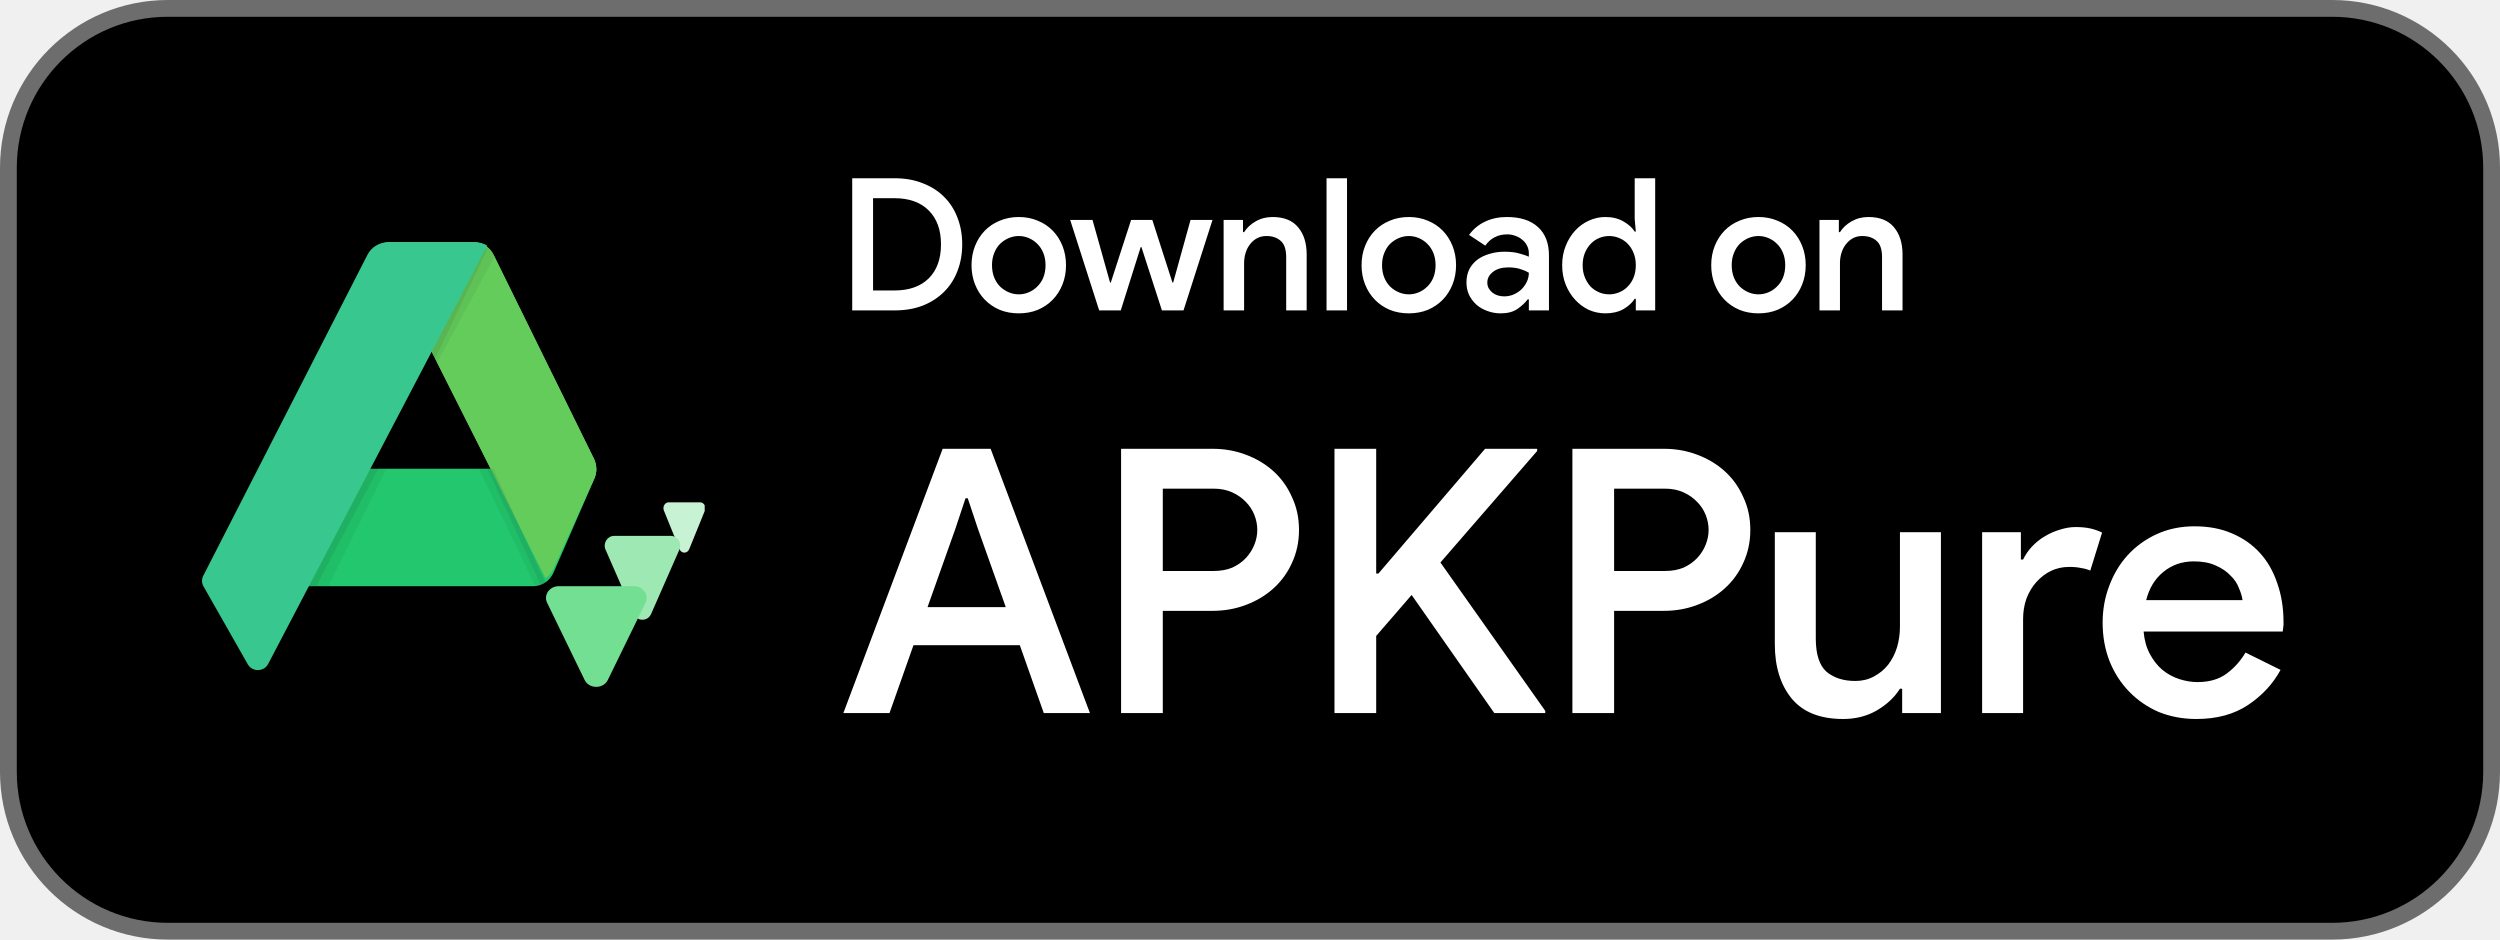
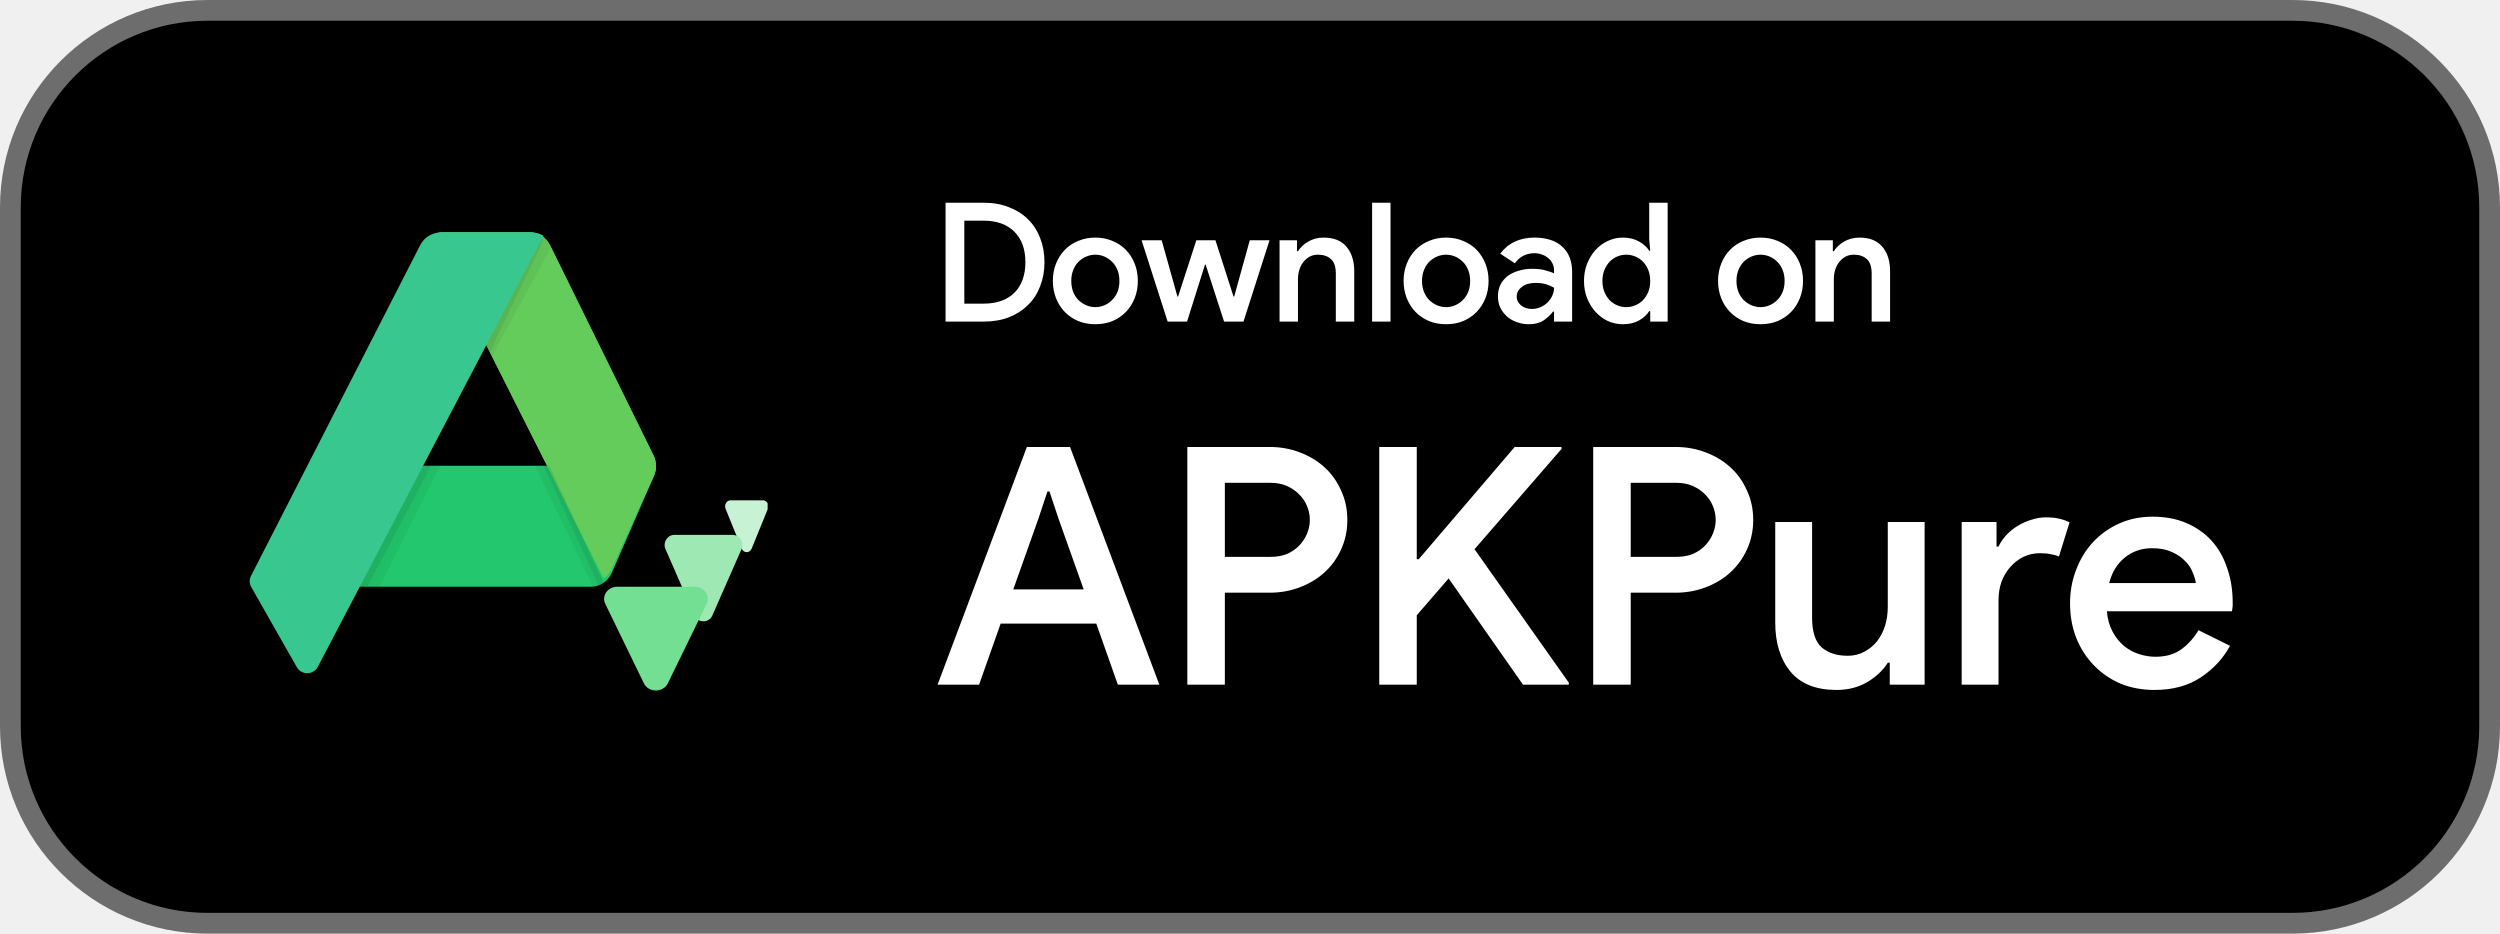
- <svg xmlns="http://www.w3.org/2000/svg" width="298" height="112" viewBox="0 0 298 112" fill="none">
-   <rect x="1" y="1" width="296" height="110" rx="19" fill="black" />
-   <rect x="1" y="1" width="296" height="110" rx="19" stroke="#6D6D6D" stroke-width="2" />
+ <svg xmlns="http://www.w3.org/2000/svg" width="241" height="90" viewBox="0 0 241 90" fill="none">
+   <rect x="1" y="1" width="239" height="88" rx="19" fill="black" />
+   <rect x="1" y="1" width="239" height="88" rx="19" stroke="#6D6D6D" stroke-width="2" />
  <g clip-path="url(#clip0_1_682)">
-     <path d="M65.983 68.247L70.858 57.052C71.012 56.677 71.09 56.275 71.08 55.875H58.412H34.081V69.875H63.564C64.604 69.875 65.549 69.238 65.983 68.247Z" fill="#23C76D" />
-     <path d="M58.461 55.831L65.034 68.875C65.399 68.635 65.689 68.293 65.904 67.895L70.848 56.995C71.173 56.258 71.158 55.412 70.803 54.689L58.83 30.366C58.493 29.681 57.892 29.185 57.189 28.98C56.954 28.911 56.709 28.875 56.458 28.875H46.47C45.97 28.875 45.491 29.019 45.081 29.275L58.461 55.831Z" fill="#63CC5B" />
-     <path d="M58.461 55.831L65.034 68.875C65.399 68.635 65.689 68.293 65.904 67.895L70.848 56.995C71.173 56.258 71.158 55.412 70.803 54.689L58.83 30.366C58.493 29.681 57.892 29.185 57.189 28.98C56.954 28.911 56.709 28.875 56.458 28.875H46.47C45.97 28.875 45.491 29.019 45.081 29.275L58.461 55.831Z" fill="#63CC5B" />
-     <path opacity="0.05" d="M58.563 55.875H57.081L63.819 69.875C64.277 69.846 64.707 69.686 65.081 69.435L58.563 55.875Z" fill="#030000" />
-     <path opacity="0.07" d="M58.794 55.875H58.081L64.518 69.875C64.719 69.8 64.904 69.691 65.081 69.565L58.794 55.875Z" fill="#030000" />
-     <path d="M81 65.461L79.137 60.862C78.95 60.398 79.256 59.875 79.713 59.875H83.448C83.907 59.875 84.213 60.4 84.024 60.863L82.153 65.462C81.929 66.013 81.222 66.013 81 65.461Z" fill="#C7F2D4" />
-     <path d="M75.534 73.185L72.182 65.521C71.844 64.748 72.394 63.875 73.22 63.875H79.942C80.768 63.875 81.319 64.751 80.979 65.523L77.611 73.188C77.206 74.105 75.935 74.104 75.534 73.185Z" fill="#9EE8B3" />
-     <path d="M69.685 81.047L65.216 71.85C64.765 70.923 65.5 69.875 66.6 69.875H75.562C76.664 69.875 77.398 70.926 76.945 71.852L72.453 81.05C71.914 82.151 70.221 82.15 69.685 81.047Z" fill="#73DF92" />
-     <path opacity="0.05" d="M57.277 28.967C57.054 28.907 56.818 28.883 56.58 28.875L50.081 40.824L51.739 43.875L59.081 30.364C58.703 29.676 58.047 29.175 57.277 28.967Z" fill="#030000" />
-     <path opacity="0.07" d="M56.339 28.875L56.02 29.544H56.246C56.402 29.544 56.555 29.564 56.703 29.604L51.081 41.374L51.798 42.875L58.081 29.724C57.768 29.37 57.38 29.102 56.943 28.968C56.749 28.906 56.545 28.884 56.339 28.875Z" fill="#030000" />
-     <path opacity="0.05" d="M46.081 55.875H43.031L36.081 69.875H39.13L46.081 55.875Z" fill="#030000" />
-     <path opacity="0.07" d="M45.081 55.875H43.462L36.081 69.875H37.7L45.081 55.875Z" fill="#030000" />
-     <path d="M56.639 28.875H46.268C45.224 28.875 44.271 29.451 43.804 30.364L24.227 68.633C24.023 69.031 24.034 69.501 24.254 69.89L29.536 79.183C30.068 80.12 31.449 80.1 31.958 79.155L58.081 29.275C57.655 29.019 57.158 28.875 56.639 28.875Z" fill="#38C78F" />
+     <path d="M58.986 55.206L63.048 45.877C63.177 45.564 63.241 45.229 63.233 44.896H52.677H32.401V56.562H56.97C57.837 56.562 58.624 56.032 58.986 55.206Z" fill="#23C76D" />
+     <path d="M52.718 44.859L58.195 55.729C58.499 55.529 58.741 55.244 58.92 54.913L63.04 45.83C63.311 45.215 63.299 44.51 63.002 43.908L53.025 23.638C52.744 23.067 52.243 22.654 51.657 22.483C51.462 22.426 51.257 22.396 51.048 22.396H42.725C42.308 22.396 41.909 22.516 41.568 22.729L52.718 44.859Z" fill="#63CC5B" />
+     <path d="M52.718 44.859L58.195 55.729C58.499 55.529 58.741 55.244 58.92 54.913L63.04 45.83C63.311 45.215 63.299 44.51 63.002 43.908L53.025 23.638C52.744 23.067 52.243 22.654 51.657 22.483C51.462 22.426 51.257 22.396 51.048 22.396H42.725C42.308 22.396 41.909 22.516 41.568 22.729L52.718 44.859Z" fill="#63CC5B" />
+     <path opacity="0.05" d="M52.803 44.896H51.568L57.183 56.562C57.564 56.538 57.922 56.405 58.234 56.196L52.803 44.896Z" fill="#030000" />
+     <path opacity="0.07" d="M52.995 44.896H52.401L57.765 56.562C57.932 56.5 58.087 56.409 58.234 56.304L52.995 44.896Z" fill="#030000" />
+     <path d="M71.5 52.884L69.948 49.052C69.791 48.665 70.046 48.229 70.428 48.229H73.54C73.922 48.229 74.178 48.667 74.02 49.053L72.461 52.885C72.274 53.344 71.685 53.344 71.5 52.884Z" fill="#C7F2D4" />
+     <path d="M66.945 59.321L64.152 52.934C63.87 52.29 64.329 51.562 65.016 51.562H70.618C71.307 51.562 71.766 52.292 71.483 52.936L68.675 59.323C68.338 60.088 67.279 60.086 66.945 59.321Z" fill="#9EE8B3" />
+     <path d="M62.071 65.873L58.346 58.208C57.971 57.436 58.583 56.562 59.5 56.562H66.969C67.886 56.562 68.499 57.438 68.121 58.21L64.377 65.875C63.929 66.793 62.517 66.791 62.071 65.873Z" fill="#73DF92" />
+     <path opacity="0.05" d="M51.731 22.472C51.545 22.422 51.348 22.403 51.15 22.396L45.734 32.353L47.116 34.896L53.234 23.637C52.919 23.063 52.373 22.646 51.731 22.472Z" fill="#030000" />
+     <path opacity="0.07" d="M50.949 22.396L50.684 22.953H50.872C51.002 22.953 51.129 22.97 51.252 23.003L46.568 32.812L47.165 34.062L52.401 23.103C52.14 22.808 51.817 22.585 51.452 22.473C51.291 22.422 51.121 22.404 50.949 22.396Z" fill="#030000" />
+     <path opacity="0.05" d="M42.401 44.896H39.859L34.068 56.562H36.608L42.401 44.896Z" fill="#030000" />
+     <path opacity="0.07" d="M41.568 44.896H40.218L34.068 56.562H35.417L41.568 44.896Z" fill="#030000" />
+     <path d="M51.199 22.396H42.557C41.687 22.396 40.892 22.876 40.503 23.637L24.189 55.528C24.019 55.859 24.028 56.251 24.212 56.575L28.613 64.319C29.056 65.1 30.208 65.083 30.631 64.296L52.401 22.729C52.046 22.516 51.632 22.396 51.199 22.396Z" fill="#38C78F" />
  </g>
-   <path d="M101.584 21.248H106.644C107.891 21.248 109.005 21.446 109.988 21.842C110.985 22.223 111.829 22.759 112.518 23.448C113.222 24.137 113.757 24.966 114.124 25.934C114.505 26.902 114.696 27.965 114.696 29.124C114.696 30.283 114.505 31.346 114.124 32.314C113.757 33.282 113.222 34.111 112.518 34.8C111.829 35.489 110.985 36.032 109.988 36.428C109.005 36.809 107.891 37 106.644 37H101.584V21.248ZM106.6 34.624C108.375 34.624 109.746 34.14 110.714 33.172C111.682 32.204 112.166 30.855 112.166 29.124C112.166 27.408 111.682 26.066 110.714 25.098C109.746 24.115 108.375 23.624 106.6 23.624H104.07V34.624H106.6ZM121.437 25.868C122.259 25.868 123.014 26.015 123.703 26.308C124.393 26.587 124.987 26.983 125.485 27.496C125.984 28.009 126.373 28.618 126.651 29.322C126.93 30.026 127.069 30.789 127.069 31.61C127.069 32.431 126.93 33.194 126.651 33.898C126.373 34.602 125.984 35.211 125.485 35.724C124.987 36.237 124.393 36.641 123.703 36.934C123.014 37.213 122.259 37.352 121.437 37.352C120.616 37.352 119.861 37.213 119.171 36.934C118.482 36.641 117.888 36.237 117.389 35.724C116.891 35.211 116.502 34.602 116.223 33.898C115.945 33.194 115.805 32.431 115.805 31.61C115.805 30.789 115.945 30.026 116.223 29.322C116.502 28.618 116.891 28.009 117.389 27.496C117.888 26.983 118.482 26.587 119.171 26.308C119.861 26.015 120.616 25.868 121.437 25.868ZM121.437 35.086C121.848 35.086 122.244 35.005 122.625 34.844C123.007 34.683 123.344 34.455 123.637 34.162C123.945 33.869 124.187 33.509 124.363 33.084C124.539 32.644 124.627 32.153 124.627 31.61C124.627 31.067 124.539 30.583 124.363 30.158C124.187 29.718 123.945 29.351 123.637 29.058C123.344 28.765 123.007 28.537 122.625 28.376C122.244 28.215 121.848 28.134 121.437 28.134C121.027 28.134 120.631 28.215 120.249 28.376C119.868 28.537 119.523 28.765 119.215 29.058C118.922 29.351 118.687 29.718 118.511 30.158C118.335 30.583 118.247 31.067 118.247 31.61C118.247 32.153 118.335 32.644 118.511 33.084C118.687 33.509 118.922 33.869 119.215 34.162C119.523 34.455 119.868 34.683 120.249 34.844C120.631 35.005 121.027 35.086 121.437 35.086ZM127.567 26.22H130.229L132.319 33.678H132.407L134.827 26.22H137.357L139.755 33.678H139.843L141.911 26.22H144.529L141.075 37H138.501L136.059 29.454H135.971L133.595 37H131.021L127.567 26.22ZM148.165 27.672H148.297C148.62 27.159 149.074 26.733 149.661 26.396C150.262 26.044 150.937 25.868 151.685 25.868C153.049 25.868 154.068 26.279 154.743 27.1C155.418 27.907 155.755 28.985 155.755 30.334V37H153.313V30.664C153.313 29.725 153.093 29.073 152.653 28.706C152.228 28.325 151.663 28.134 150.959 28.134C150.534 28.134 150.16 28.222 149.837 28.398C149.514 28.574 149.236 28.816 149.001 29.124C148.766 29.417 148.59 29.762 148.473 30.158C148.356 30.539 148.297 30.943 148.297 31.368V37H145.855V26.22H148.165V27.672ZM158.123 37V21.248H160.565V37H158.123ZM167.93 25.868C168.751 25.868 169.506 26.015 170.196 26.308C170.885 26.587 171.479 26.983 171.978 27.496C172.476 28.009 172.865 28.618 173.144 29.322C173.422 30.026 173.562 30.789 173.562 31.61C173.562 32.431 173.422 33.194 173.144 33.898C172.865 34.602 172.476 35.211 171.978 35.724C171.479 36.237 170.885 36.641 170.196 36.934C169.506 37.213 168.751 37.352 167.93 37.352C167.108 37.352 166.353 37.213 165.664 36.934C164.974 36.641 164.38 36.237 163.882 35.724C163.383 35.211 162.994 34.602 162.716 33.898C162.437 33.194 162.298 32.431 162.298 31.61C162.298 30.789 162.437 30.026 162.716 29.322C162.994 28.618 163.383 28.009 163.882 27.496C164.38 26.983 164.974 26.587 165.664 26.308C166.353 26.015 167.108 25.868 167.93 25.868ZM167.93 35.086C168.34 35.086 168.736 35.005 169.118 34.844C169.499 34.683 169.836 34.455 170.13 34.162C170.438 33.869 170.68 33.509 170.856 33.084C171.032 32.644 171.12 32.153 171.12 31.61C171.12 31.067 171.032 30.583 170.856 30.158C170.68 29.718 170.438 29.351 170.13 29.058C169.836 28.765 169.499 28.537 169.118 28.376C168.736 28.215 168.34 28.134 167.93 28.134C167.519 28.134 167.123 28.215 166.742 28.376C166.36 28.537 166.016 28.765 165.708 29.058C165.414 29.351 165.18 29.718 165.004 30.158C164.828 30.583 164.74 31.067 164.74 31.61C164.74 32.153 164.828 32.644 165.004 33.084C165.18 33.509 165.414 33.869 165.708 34.162C166.016 34.455 166.36 34.683 166.742 34.844C167.123 35.005 167.519 35.086 167.93 35.086ZM182.238 35.68H182.106C181.783 36.105 181.365 36.494 180.852 36.846C180.338 37.183 179.686 37.352 178.894 37.352C178.322 37.352 177.786 37.257 177.288 37.066C176.789 36.89 176.356 36.641 175.99 36.318C175.623 35.981 175.33 35.592 175.11 35.152C174.904 34.697 174.802 34.199 174.802 33.656C174.802 33.084 174.912 32.571 175.132 32.116C175.366 31.661 175.682 31.28 176.078 30.972C176.488 30.664 176.972 30.429 177.53 30.268C178.087 30.092 178.688 30.004 179.334 30.004C180.052 30.004 180.654 30.077 181.138 30.224C181.622 30.356 181.988 30.481 182.238 30.598V30.18C182.238 29.857 182.164 29.557 182.018 29.278C181.886 28.999 181.695 28.765 181.446 28.574C181.211 28.369 180.94 28.215 180.632 28.112C180.324 27.995 180.001 27.936 179.664 27.936C179.121 27.936 178.63 28.046 178.19 28.266C177.764 28.471 177.383 28.809 177.046 29.278L175.11 28.002C175.623 27.298 176.261 26.77 177.024 26.418C177.786 26.051 178.652 25.868 179.62 25.868C181.218 25.868 182.45 26.264 183.316 27.056C184.196 27.848 184.636 28.977 184.636 30.444V37H182.238V35.68ZM182.238 32.512C181.915 32.321 181.556 32.167 181.16 32.05C180.764 31.933 180.309 31.874 179.796 31.874C179.033 31.874 178.424 32.05 177.97 32.402C177.515 32.754 177.288 33.179 177.288 33.678C177.288 33.942 177.346 34.177 177.464 34.382C177.581 34.573 177.728 34.741 177.904 34.888C178.094 35.035 178.307 35.145 178.542 35.218C178.791 35.291 179.04 35.328 179.29 35.328C179.686 35.328 180.06 35.255 180.412 35.108C180.778 34.947 181.094 34.741 181.358 34.492C181.622 34.228 181.834 33.927 181.996 33.59C182.157 33.253 182.238 32.893 182.238 32.512ZM194.988 35.614H194.856C194.562 36.083 194.115 36.494 193.514 36.846C192.912 37.183 192.194 37.352 191.358 37.352C190.668 37.352 190.008 37.213 189.378 36.934C188.762 36.641 188.219 36.237 187.75 35.724C187.28 35.211 186.906 34.609 186.628 33.92C186.349 33.216 186.21 32.446 186.21 31.61C186.21 30.774 186.349 30.011 186.628 29.322C186.906 28.618 187.28 28.009 187.75 27.496C188.219 26.983 188.762 26.587 189.378 26.308C190.008 26.015 190.668 25.868 191.358 25.868C192.194 25.868 192.912 26.044 193.514 26.396C194.115 26.733 194.562 27.137 194.856 27.606H194.988L194.856 26.11V21.248H197.298V37H194.988V35.614ZM191.82 35.086C192.23 35.086 192.626 35.005 193.008 34.844C193.404 34.683 193.741 34.455 194.02 34.162C194.313 33.869 194.548 33.509 194.724 33.084C194.9 32.644 194.988 32.153 194.988 31.61C194.988 31.067 194.9 30.583 194.724 30.158C194.548 29.718 194.313 29.351 194.02 29.058C193.741 28.765 193.404 28.537 193.008 28.376C192.626 28.215 192.23 28.134 191.82 28.134C191.394 28.134 190.991 28.215 190.61 28.376C190.228 28.537 189.891 28.772 189.598 29.08C189.319 29.373 189.092 29.733 188.916 30.158C188.74 30.583 188.652 31.067 188.652 31.61C188.652 32.153 188.74 32.637 188.916 33.062C189.092 33.487 189.319 33.854 189.598 34.162C189.891 34.455 190.228 34.683 190.61 34.844C190.991 35.005 191.394 35.086 191.82 35.086ZM209.609 25.868C210.431 25.868 211.186 26.015 211.875 26.308C212.565 26.587 213.159 26.983 213.657 27.496C214.156 28.009 214.545 28.618 214.823 29.322C215.102 30.026 215.241 30.789 215.241 31.61C215.241 32.431 215.102 33.194 214.823 33.898C214.545 34.602 214.156 35.211 213.657 35.724C213.159 36.237 212.565 36.641 211.875 36.934C211.186 37.213 210.431 37.352 209.609 37.352C208.788 37.352 208.033 37.213 207.343 36.934C206.654 36.641 206.06 36.237 205.561 35.724C205.063 35.211 204.674 34.602 204.395 33.898C204.117 33.194 203.977 32.431 203.977 31.61C203.977 30.789 204.117 30.026 204.395 29.322C204.674 28.618 205.063 28.009 205.561 27.496C206.06 26.983 206.654 26.587 207.343 26.308C208.033 26.015 208.788 25.868 209.609 25.868ZM209.609 35.086C210.02 35.086 210.416 35.005 210.797 34.844C211.179 34.683 211.516 34.455 211.809 34.162C212.117 33.869 212.359 33.509 212.535 33.084C212.711 32.644 212.799 32.153 212.799 31.61C212.799 31.067 212.711 30.583 212.535 30.158C212.359 29.718 212.117 29.351 211.809 29.058C211.516 28.765 211.179 28.537 210.797 28.376C210.416 28.215 210.02 28.134 209.609 28.134C209.199 28.134 208.803 28.215 208.421 28.376C208.04 28.537 207.695 28.765 207.387 29.058C207.094 29.351 206.859 29.718 206.683 30.158C206.507 30.583 206.419 31.067 206.419 31.61C206.419 32.153 206.507 32.644 206.683 33.084C206.859 33.509 207.094 33.869 207.387 34.162C207.695 34.455 208.04 34.683 208.421 34.844C208.803 35.005 209.199 35.086 209.609 35.086ZM219.192 27.672H219.324C219.647 27.159 220.102 26.733 220.688 26.396C221.29 26.044 221.964 25.868 222.712 25.868C224.076 25.868 225.096 26.279 225.77 27.1C226.445 27.907 226.782 28.985 226.782 30.334V37H224.34V30.664C224.34 29.725 224.12 29.073 223.68 28.706C223.255 28.325 222.69 28.134 221.986 28.134C221.561 28.134 221.187 28.222 220.864 28.398C220.542 28.574 220.263 28.816 220.028 29.124C219.794 29.417 219.618 29.762 219.5 30.158C219.383 30.539 219.324 30.943 219.324 31.368V37H216.882V26.22H219.192V27.672Z" fill="white" />
-   <path d="M112.364 53.496H118.084L129.92 85H124.42L121.56 76.904H108.888L106.028 85H100.528L112.364 53.496ZM119.888 72.372L116.588 63.088L115.356 59.392H115.092L113.86 63.088L110.56 72.372H119.888ZM133.633 85V53.496H144.545C145.953 53.496 147.273 53.731 148.505 54.2C149.766 54.669 150.866 55.329 151.805 56.18C152.744 57.031 153.477 58.057 154.005 59.26C154.562 60.433 154.841 61.739 154.841 63.176C154.841 64.584 154.562 65.889 154.005 67.092C153.477 68.265 152.744 69.277 151.805 70.128C150.866 70.979 149.766 71.639 148.505 72.108C147.273 72.577 145.953 72.812 144.545 72.812H138.605V85H133.633ZM144.677 68.06C145.498 68.06 146.232 67.928 146.877 67.664C147.522 67.371 148.065 66.989 148.505 66.52C148.945 66.051 149.282 65.523 149.517 64.936C149.752 64.349 149.869 63.763 149.869 63.176C149.869 62.56 149.752 61.959 149.517 61.372C149.282 60.785 148.945 60.272 148.505 59.832C148.065 59.363 147.522 58.981 146.877 58.688C146.232 58.395 145.498 58.248 144.677 58.248H138.605V68.06H144.677ZM159.07 53.496H164.042V68.368H164.306L177.022 53.496H183.226V53.76L171.698 67.048L184.194 84.736V85H178.122L168.266 70.92L164.042 75.804V85H159.07V53.496ZM187.43 85V53.496H198.342C199.75 53.496 201.07 53.731 202.302 54.2C203.563 54.669 204.663 55.329 205.602 56.18C206.54 57.031 207.274 58.057 207.802 59.26C208.359 60.433 208.638 61.739 208.638 63.176C208.638 64.584 208.359 65.889 207.802 67.092C207.274 68.265 206.54 69.277 205.602 70.128C204.663 70.979 203.563 71.639 202.302 72.108C201.07 72.577 199.75 72.812 198.342 72.812H192.402V85H187.43ZM198.474 68.06C199.295 68.06 200.028 67.928 200.674 67.664C201.319 67.371 201.862 66.989 202.302 66.52C202.742 66.051 203.079 65.523 203.314 64.936C203.548 64.349 203.666 63.763 203.666 63.176C203.666 62.56 203.548 61.959 203.314 61.372C203.079 60.785 202.742 60.272 202.302 59.832C201.862 59.363 201.319 58.981 200.674 58.688C200.028 58.395 199.295 58.248 198.474 58.248H192.402V68.06H198.474ZM226.738 82.096H226.474C225.828 83.123 224.904 83.988 223.702 84.692C222.528 85.367 221.194 85.704 219.698 85.704C216.97 85.704 214.931 84.897 213.582 83.284C212.232 81.641 211.558 79.471 211.558 76.772V63.44H216.442V76.112C216.442 77.989 216.867 79.309 217.718 80.072C218.598 80.805 219.742 81.172 221.15 81.172C221.971 81.172 222.704 80.996 223.35 80.644C224.024 80.292 224.596 79.823 225.066 79.236C225.535 78.62 225.887 77.931 226.122 77.168C226.356 76.376 226.474 75.555 226.474 74.704V63.44H231.358V85H226.738V82.096ZM236.269 63.44H240.889V66.696H241.153C241.417 66.139 241.769 65.625 242.209 65.156C242.678 64.657 243.191 64.247 243.749 63.924C244.335 63.572 244.937 63.308 245.553 63.132C246.198 62.927 246.814 62.824 247.401 62.824C248.105 62.824 248.706 62.883 249.205 63C249.703 63.117 250.158 63.279 250.569 63.484L249.161 68.016C248.838 67.869 248.471 67.767 248.061 67.708C247.679 67.62 247.21 67.576 246.653 67.576C245.861 67.576 245.127 67.737 244.453 68.06C243.807 68.383 243.235 68.823 242.737 69.38C242.238 69.937 241.842 70.597 241.549 71.36C241.285 72.123 241.153 72.929 241.153 73.78V85H236.269V63.44ZM271.842 79.852C270.933 81.524 269.642 82.917 267.97 84.032C266.298 85.147 264.245 85.704 261.81 85.704C260.197 85.704 258.701 85.425 257.322 84.868C255.973 84.281 254.8 83.475 253.802 82.448C252.805 81.421 252.028 80.219 251.47 78.84C250.913 77.432 250.634 75.892 250.634 74.22C250.634 72.665 250.898 71.199 251.426 69.82C251.954 68.412 252.688 67.195 253.626 66.168C254.594 65.112 255.753 64.276 257.102 63.66C258.452 63.044 259.948 62.736 261.59 62.736C263.262 62.736 264.744 63.015 266.034 63.572C267.354 64.129 268.469 64.907 269.378 65.904C270.288 66.901 270.977 68.104 271.446 69.512C271.945 70.92 272.194 72.46 272.194 74.132C272.194 74.279 272.194 74.411 272.194 74.528C272.165 74.675 272.15 74.807 272.15 74.924C272.121 75.041 272.106 75.159 272.106 75.276H255.518C255.606 76.303 255.856 77.197 256.266 77.96C256.677 78.723 257.176 79.353 257.762 79.852C258.378 80.351 259.053 80.717 259.786 80.952C260.52 81.187 261.238 81.304 261.942 81.304C263.35 81.304 264.509 80.967 265.418 80.292C266.328 79.617 267.076 78.781 267.662 77.784L271.842 79.852ZM267.31 71.536C267.252 71.096 267.105 70.612 266.87 70.084C266.665 69.527 266.328 69.028 265.858 68.588C265.418 68.119 264.832 67.723 264.098 67.4C263.394 67.077 262.529 66.916 261.502 66.916C260.094 66.916 258.877 67.341 257.85 68.192C256.853 69.013 256.178 70.128 255.826 71.536H267.31Z" fill="white" />
+   <path d="M91.152 19.544H94.832C95.739 19.544 96.549 19.688 97.264 19.976C97.989 20.253 98.603 20.643 99.104 21.144C99.616 21.645 100.005 22.248 100.272 22.952C100.549 23.656 100.688 24.429 100.688 25.272C100.688 26.115 100.549 26.888 100.272 27.592C100.005 28.296 99.616 28.899 99.104 29.4C98.603 29.901 97.989 30.296 97.264 30.584C96.549 30.861 95.739 31 94.832 31H91.152V19.544ZM94.8 29.272C96.091 29.272 97.088 28.92 97.792 28.216C98.496 27.512 98.848 26.531 98.848 25.272C98.848 24.024 98.496 23.048 97.792 22.344C97.088 21.629 96.091 21.272 94.8 21.272H92.96V29.272H94.8ZM105.591 22.904C106.188 22.904 106.738 23.011 107.239 23.224C107.74 23.427 108.172 23.715 108.535 24.088C108.898 24.461 109.18 24.904 109.383 25.416C109.586 25.928 109.687 26.483 109.687 27.08C109.687 27.677 109.586 28.232 109.383 28.744C109.18 29.256 108.898 29.699 108.535 30.072C108.172 30.445 107.74 30.739 107.239 30.952C106.738 31.155 106.188 31.256 105.591 31.256C104.994 31.256 104.444 31.155 103.943 30.952C103.442 30.739 103.01 30.445 102.647 30.072C102.284 29.699 102.002 29.256 101.799 28.744C101.596 28.232 101.495 27.677 101.495 27.08C101.495 26.483 101.596 25.928 101.799 25.416C102.002 24.904 102.284 24.461 102.647 24.088C103.01 23.715 103.442 23.427 103.943 23.224C104.444 23.011 104.994 22.904 105.591 22.904ZM105.591 29.608C105.89 29.608 106.178 29.549 106.455 29.432C106.732 29.315 106.978 29.149 107.191 28.936C107.415 28.723 107.591 28.461 107.719 28.152C107.847 27.832 107.911 27.475 107.911 27.08C107.911 26.685 107.847 26.333 107.719 26.024C107.591 25.704 107.415 25.437 107.191 25.224C106.978 25.011 106.732 24.845 106.455 24.728C106.178 24.611 105.89 24.552 105.591 24.552C105.292 24.552 105.004 24.611 104.727 24.728C104.45 24.845 104.199 25.011 103.975 25.224C103.762 25.437 103.591 25.704 103.463 26.024C103.335 26.333 103.271 26.685 103.271 27.08C103.271 27.475 103.335 27.832 103.463 28.152C103.591 28.461 103.762 28.723 103.975 28.936C104.199 29.149 104.45 29.315 104.727 29.432C105.004 29.549 105.292 29.608 105.591 29.608ZM110.048 23.16H111.984L113.504 28.584H113.568L115.328 23.16H117.168L118.912 28.584H118.976L120.48 23.16H122.384L119.872 31H118L116.224 25.512H116.16L114.432 31H112.56L110.048 23.16ZM125.029 24.216H125.125C125.36 23.843 125.69 23.533 126.117 23.288C126.554 23.032 127.045 22.904 127.589 22.904C128.581 22.904 129.322 23.203 129.813 23.8C130.304 24.387 130.549 25.171 130.549 26.152V31H128.773V26.392C128.773 25.709 128.613 25.235 128.293 24.968C127.984 24.691 127.573 24.552 127.061 24.552C126.752 24.552 126.48 24.616 126.245 24.744C126.01 24.872 125.808 25.048 125.637 25.272C125.466 25.485 125.338 25.736 125.253 26.024C125.168 26.301 125.125 26.595 125.125 26.904V31H123.349V23.16H125.029V24.216ZM132.271 31V19.544H134.047V31H132.271ZM139.403 22.904C140.001 22.904 140.55 23.011 141.051 23.224C141.553 23.427 141.985 23.715 142.347 24.088C142.71 24.461 142.993 24.904 143.195 25.416C143.398 25.928 143.499 26.483 143.499 27.08C143.499 27.677 143.398 28.232 143.195 28.744C142.993 29.256 142.71 29.699 142.347 30.072C141.985 30.445 141.553 30.739 141.051 30.952C140.55 31.155 140.001 31.256 139.403 31.256C138.806 31.256 138.257 31.155 137.755 30.952C137.254 30.739 136.822 30.445 136.459 30.072C136.097 29.699 135.814 29.256 135.611 28.744C135.409 28.232 135.307 27.677 135.307 27.08C135.307 26.483 135.409 25.928 135.611 25.416C135.814 24.904 136.097 24.461 136.459 24.088C136.822 23.715 137.254 23.427 137.755 23.224C138.257 23.011 138.806 22.904 139.403 22.904ZM139.403 29.608C139.702 29.608 139.99 29.549 140.267 29.432C140.545 29.315 140.79 29.149 141.003 28.936C141.227 28.723 141.403 28.461 141.531 28.152C141.659 27.832 141.723 27.475 141.723 27.08C141.723 26.685 141.659 26.333 141.531 26.024C141.403 25.704 141.227 25.437 141.003 25.224C140.79 25.011 140.545 24.845 140.267 24.728C139.99 24.611 139.702 24.552 139.403 24.552C139.105 24.552 138.817 24.611 138.539 24.728C138.262 24.845 138.011 25.011 137.787 25.224C137.574 25.437 137.403 25.704 137.275 26.024C137.147 26.333 137.083 26.685 137.083 27.08C137.083 27.475 137.147 27.832 137.275 28.152C137.403 28.461 137.574 28.723 137.787 28.936C138.011 29.149 138.262 29.315 138.539 29.432C138.817 29.549 139.105 29.608 139.403 29.608ZM149.809 30.04H149.713C149.478 30.349 149.174 30.632 148.801 30.888C148.428 31.133 147.953 31.256 147.377 31.256C146.961 31.256 146.572 31.187 146.209 31.048C145.846 30.92 145.532 30.739 145.265 30.504C144.998 30.259 144.785 29.976 144.625 29.656C144.476 29.325 144.401 28.963 144.401 28.568C144.401 28.152 144.481 27.779 144.641 27.448C144.812 27.117 145.041 26.84 145.329 26.616C145.628 26.392 145.98 26.221 146.385 26.104C146.79 25.976 147.228 25.912 147.697 25.912C148.22 25.912 148.657 25.965 149.009 26.072C149.361 26.168 149.628 26.259 149.809 26.344V26.04C149.809 25.805 149.756 25.587 149.649 25.384C149.553 25.181 149.414 25.011 149.233 24.872C149.062 24.723 148.865 24.611 148.641 24.536C148.417 24.451 148.182 24.408 147.937 24.408C147.542 24.408 147.185 24.488 146.865 24.648C146.556 24.797 146.278 25.043 146.033 25.384L144.625 24.456C144.998 23.944 145.462 23.56 146.017 23.304C146.572 23.037 147.201 22.904 147.905 22.904C149.068 22.904 149.964 23.192 150.593 23.768C151.233 24.344 151.553 25.165 151.553 26.232V31H149.809V30.04ZM149.809 27.736C149.574 27.597 149.313 27.485 149.025 27.4C148.737 27.315 148.406 27.272 148.033 27.272C147.478 27.272 147.036 27.4 146.705 27.656C146.374 27.912 146.209 28.221 146.209 28.584C146.209 28.776 146.252 28.947 146.337 29.096C146.422 29.235 146.529 29.357 146.657 29.464C146.796 29.571 146.95 29.651 147.121 29.704C147.302 29.757 147.484 29.784 147.665 29.784C147.953 29.784 148.225 29.731 148.481 29.624C148.748 29.507 148.977 29.357 149.169 29.176C149.361 28.984 149.516 28.765 149.633 28.52C149.75 28.275 149.809 28.013 149.809 27.736ZM159.082 29.992H158.986C158.773 30.333 158.447 30.632 158.01 30.888C157.573 31.133 157.05 31.256 156.442 31.256C155.941 31.256 155.461 31.155 155.002 30.952C154.554 30.739 154.159 30.445 153.818 30.072C153.477 29.699 153.205 29.261 153.002 28.76C152.799 28.248 152.698 27.688 152.698 27.08C152.698 26.472 152.799 25.917 153.002 25.416C153.205 24.904 153.477 24.461 153.818 24.088C154.159 23.715 154.554 23.427 155.002 23.224C155.461 23.011 155.941 22.904 156.442 22.904C157.05 22.904 157.573 23.032 158.01 23.288C158.447 23.533 158.773 23.827 158.986 24.168H159.082L158.986 23.08V19.544H160.762V31H159.082V29.992ZM156.778 29.608C157.077 29.608 157.365 29.549 157.642 29.432C157.93 29.315 158.175 29.149 158.378 28.936C158.591 28.723 158.762 28.461 158.89 28.152C159.018 27.832 159.082 27.475 159.082 27.08C159.082 26.685 159.018 26.333 158.89 26.024C158.762 25.704 158.591 25.437 158.378 25.224C158.175 25.011 157.93 24.845 157.642 24.728C157.365 24.611 157.077 24.552 156.778 24.552C156.469 24.552 156.175 24.611 155.898 24.728C155.621 24.845 155.375 25.016 155.162 25.24C154.959 25.453 154.794 25.715 154.666 26.024C154.538 26.333 154.474 26.685 154.474 27.08C154.474 27.475 154.538 27.827 154.666 28.136C154.794 28.445 154.959 28.712 155.162 28.936C155.375 29.149 155.621 29.315 155.898 29.432C156.175 29.549 156.469 29.608 156.778 29.608ZM169.716 22.904C170.313 22.904 170.863 23.011 171.364 23.224C171.865 23.427 172.297 23.715 172.66 24.088C173.023 24.461 173.305 24.904 173.508 25.416C173.711 25.928 173.812 26.483 173.812 27.08C173.812 27.677 173.711 28.232 173.508 28.744C173.305 29.256 173.023 29.699 172.66 30.072C172.297 30.445 171.865 30.739 171.364 30.952C170.863 31.155 170.313 31.256 169.716 31.256C169.119 31.256 168.569 31.155 168.068 30.952C167.567 30.739 167.135 30.445 166.772 30.072C166.409 29.699 166.127 29.256 165.924 28.744C165.721 28.232 165.62 27.677 165.62 27.08C165.62 26.483 165.721 25.928 165.924 25.416C166.127 24.904 166.409 24.461 166.772 24.088C167.135 23.715 167.567 23.427 168.068 23.224C168.569 23.011 169.119 22.904 169.716 22.904ZM169.716 29.608C170.015 29.608 170.303 29.549 170.58 29.432C170.857 29.315 171.103 29.149 171.316 28.936C171.54 28.723 171.716 28.461 171.844 28.152C171.972 27.832 172.036 27.475 172.036 27.08C172.036 26.685 171.972 26.333 171.844 26.024C171.716 25.704 171.54 25.437 171.316 25.224C171.103 25.011 170.857 24.845 170.58 24.728C170.303 24.611 170.015 24.552 169.716 24.552C169.417 24.552 169.129 24.611 168.852 24.728C168.575 24.845 168.324 25.011 168.1 25.224C167.887 25.437 167.716 25.704 167.588 26.024C167.46 26.333 167.396 26.685 167.396 27.08C167.396 27.475 167.46 27.832 167.588 28.152C167.716 28.461 167.887 28.723 168.1 28.936C168.324 29.149 168.575 29.315 168.852 29.432C169.129 29.549 169.417 29.608 169.716 29.608ZM176.685 24.216H176.781C177.016 23.843 177.347 23.533 177.773 23.288C178.211 23.032 178.701 22.904 179.245 22.904C180.237 22.904 180.979 23.203 181.469 23.8C181.96 24.387 182.205 25.171 182.205 26.152V31H180.429V26.392C180.429 25.709 180.269 25.235 179.949 24.968C179.64 24.691 179.229 24.552 178.717 24.552C178.408 24.552 178.136 24.616 177.901 24.744C177.667 24.872 177.464 25.048 177.293 25.272C177.123 25.485 176.995 25.736 176.909 26.024C176.824 26.301 176.781 26.595 176.781 26.904V31H175.005V23.16H176.685V24.216Z" fill="white" />
+   <path d="M98.992 43.088H103.152L111.76 66H107.76L105.68 60.112H96.464L94.384 66H90.384L98.992 43.088ZM104.464 56.816L102.064 50.064L101.168 47.376H100.976L100.08 50.064L97.68 56.816H104.464ZM114.46 66V43.088H122.396C123.42 43.088 124.38 43.259 125.276 43.6C126.194 43.941 126.994 44.421 127.676 45.04C128.359 45.659 128.892 46.405 129.276 47.28C129.682 48.133 129.884 49.083 129.884 50.128C129.884 51.152 129.682 52.101 129.276 52.976C128.892 53.829 128.359 54.565 127.676 55.184C126.994 55.803 126.194 56.283 125.276 56.624C124.38 56.965 123.42 57.136 122.396 57.136H118.076V66H114.46ZM122.492 53.68C123.09 53.68 123.623 53.584 124.092 53.392C124.562 53.179 124.956 52.901 125.276 52.56C125.596 52.219 125.842 51.835 126.012 51.408C126.183 50.981 126.268 50.555 126.268 50.128C126.268 49.68 126.183 49.243 126.012 48.816C125.842 48.389 125.596 48.016 125.276 47.696C124.956 47.355 124.562 47.077 124.092 46.864C123.623 46.651 123.09 46.544 122.492 46.544H118.076V53.68H122.492ZM132.96 43.088H136.576V53.904H136.768L146.016 43.088H150.528V43.28L142.144 52.944L151.232 65.808V66H146.816L139.648 55.76L136.576 59.312V66H132.96V43.088ZM153.585 66V43.088H161.521C162.545 43.088 163.505 43.259 164.401 43.6C165.319 43.941 166.119 44.421 166.801 45.04C167.484 45.659 168.017 46.405 168.401 47.28C168.807 48.133 169.009 49.083 169.009 50.128C169.009 51.152 168.807 52.101 168.401 52.976C168.017 53.829 167.484 54.565 166.801 55.184C166.119 55.803 165.319 56.283 164.401 56.624C163.505 56.965 162.545 57.136 161.521 57.136H157.201V66H153.585ZM161.617 53.68C162.215 53.68 162.748 53.584 163.217 53.392C163.687 53.179 164.081 52.901 164.401 52.56C164.721 52.219 164.967 51.835 165.137 51.408C165.308 50.981 165.393 50.555 165.393 50.128C165.393 49.68 165.308 49.243 165.137 48.816C164.967 48.389 164.721 48.016 164.401 47.696C164.081 47.355 163.687 47.077 163.217 46.864C162.748 46.651 162.215 46.544 161.617 46.544H157.201V53.68H161.617ZM182.173 63.888H181.981C181.511 64.635 180.839 65.264 179.965 65.776C179.111 66.267 178.141 66.512 177.053 66.512C175.069 66.512 173.586 65.925 172.605 64.752C171.623 63.557 171.133 61.979 171.133 60.016V50.32H174.685V59.536C174.685 60.901 174.994 61.861 175.613 62.416C176.253 62.949 177.085 63.216 178.109 63.216C178.706 63.216 179.239 63.088 179.709 62.832C180.199 62.576 180.615 62.235 180.957 61.808C181.298 61.36 181.554 60.859 181.725 60.304C181.895 59.728 181.981 59.131 181.981 58.512V50.32H185.533V66H182.173V63.888ZM189.105 50.32H192.465V52.688H192.657C192.849 52.283 193.105 51.909 193.425 51.568C193.766 51.205 194.139 50.907 194.545 50.672C194.971 50.416 195.409 50.224 195.857 50.096C196.326 49.947 196.774 49.872 197.201 49.872C197.713 49.872 198.15 49.915 198.513 50C198.875 50.085 199.206 50.203 199.505 50.352L198.481 53.648C198.246 53.541 197.979 53.467 197.681 53.424C197.403 53.36 197.062 53.328 196.657 53.328C196.081 53.328 195.547 53.445 195.057 53.68C194.587 53.915 194.171 54.235 193.809 54.64C193.446 55.045 193.158 55.525 192.945 56.08C192.753 56.635 192.657 57.221 192.657 57.84V66H189.105V50.32ZM214.976 62.256C214.315 63.472 213.376 64.485 212.16 65.296C210.944 66.107 209.451 66.512 207.68 66.512C206.507 66.512 205.419 66.309 204.416 65.904C203.435 65.477 202.582 64.891 201.856 64.144C201.131 63.397 200.566 62.523 200.16 61.52C199.755 60.496 199.552 59.376 199.552 58.16C199.552 57.029 199.744 55.963 200.128 54.96C200.512 53.936 201.046 53.051 201.728 52.304C202.432 51.536 203.275 50.928 204.256 50.48C205.238 50.032 206.326 49.808 207.52 49.808C208.736 49.808 209.814 50.011 210.752 50.416C211.712 50.821 212.523 51.387 213.184 52.112C213.846 52.837 214.347 53.712 214.688 54.736C215.051 55.76 215.232 56.88 215.232 58.096C215.232 58.203 215.232 58.299 215.232 58.384C215.211 58.491 215.2 58.587 215.2 58.672C215.179 58.757 215.168 58.843 215.168 58.928H203.104C203.168 59.675 203.35 60.325 203.648 60.88C203.947 61.435 204.31 61.893 204.736 62.256C205.184 62.619 205.675 62.885 206.208 63.056C206.742 63.227 207.264 63.312 207.776 63.312C208.8 63.312 209.643 63.067 210.304 62.576C210.966 62.085 211.51 61.477 211.936 60.752L214.976 62.256ZM211.68 56.208C211.638 55.888 211.531 55.536 211.36 55.152C211.211 54.747 210.966 54.384 210.624 54.064C210.304 53.723 209.878 53.435 209.344 53.2C208.832 52.965 208.203 52.848 207.456 52.848C206.432 52.848 205.547 53.157 204.8 53.776C204.075 54.373 203.584 55.184 203.328 56.208H211.68Z" fill="white" />
  <defs>
    <clipPath id="clip0_1_682">
-       <rect width="60" height="60" fill="white" transform="translate(24 26)" />
+       <rect width="50" height="50" fill="white" transform="translate(24 20)" />
    </clipPath>
  </defs>
</svg>
